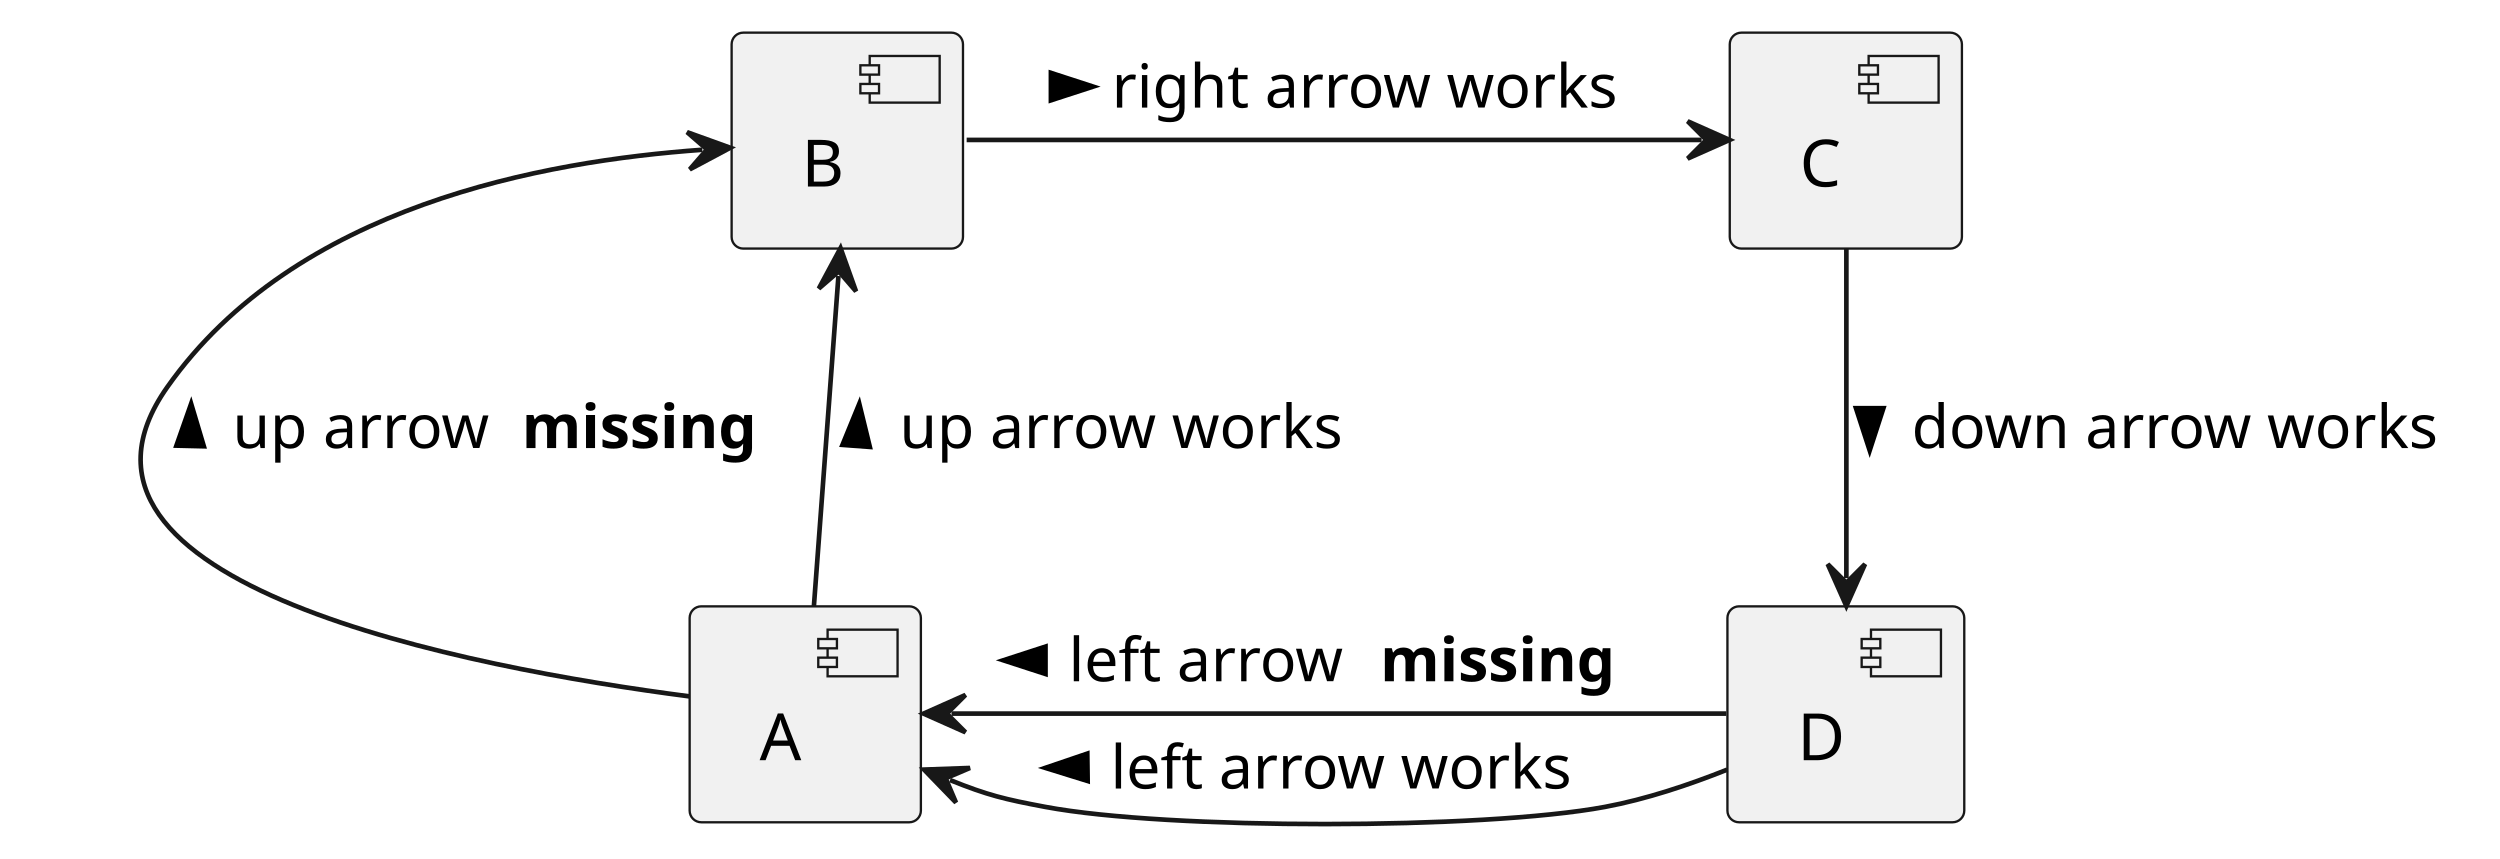
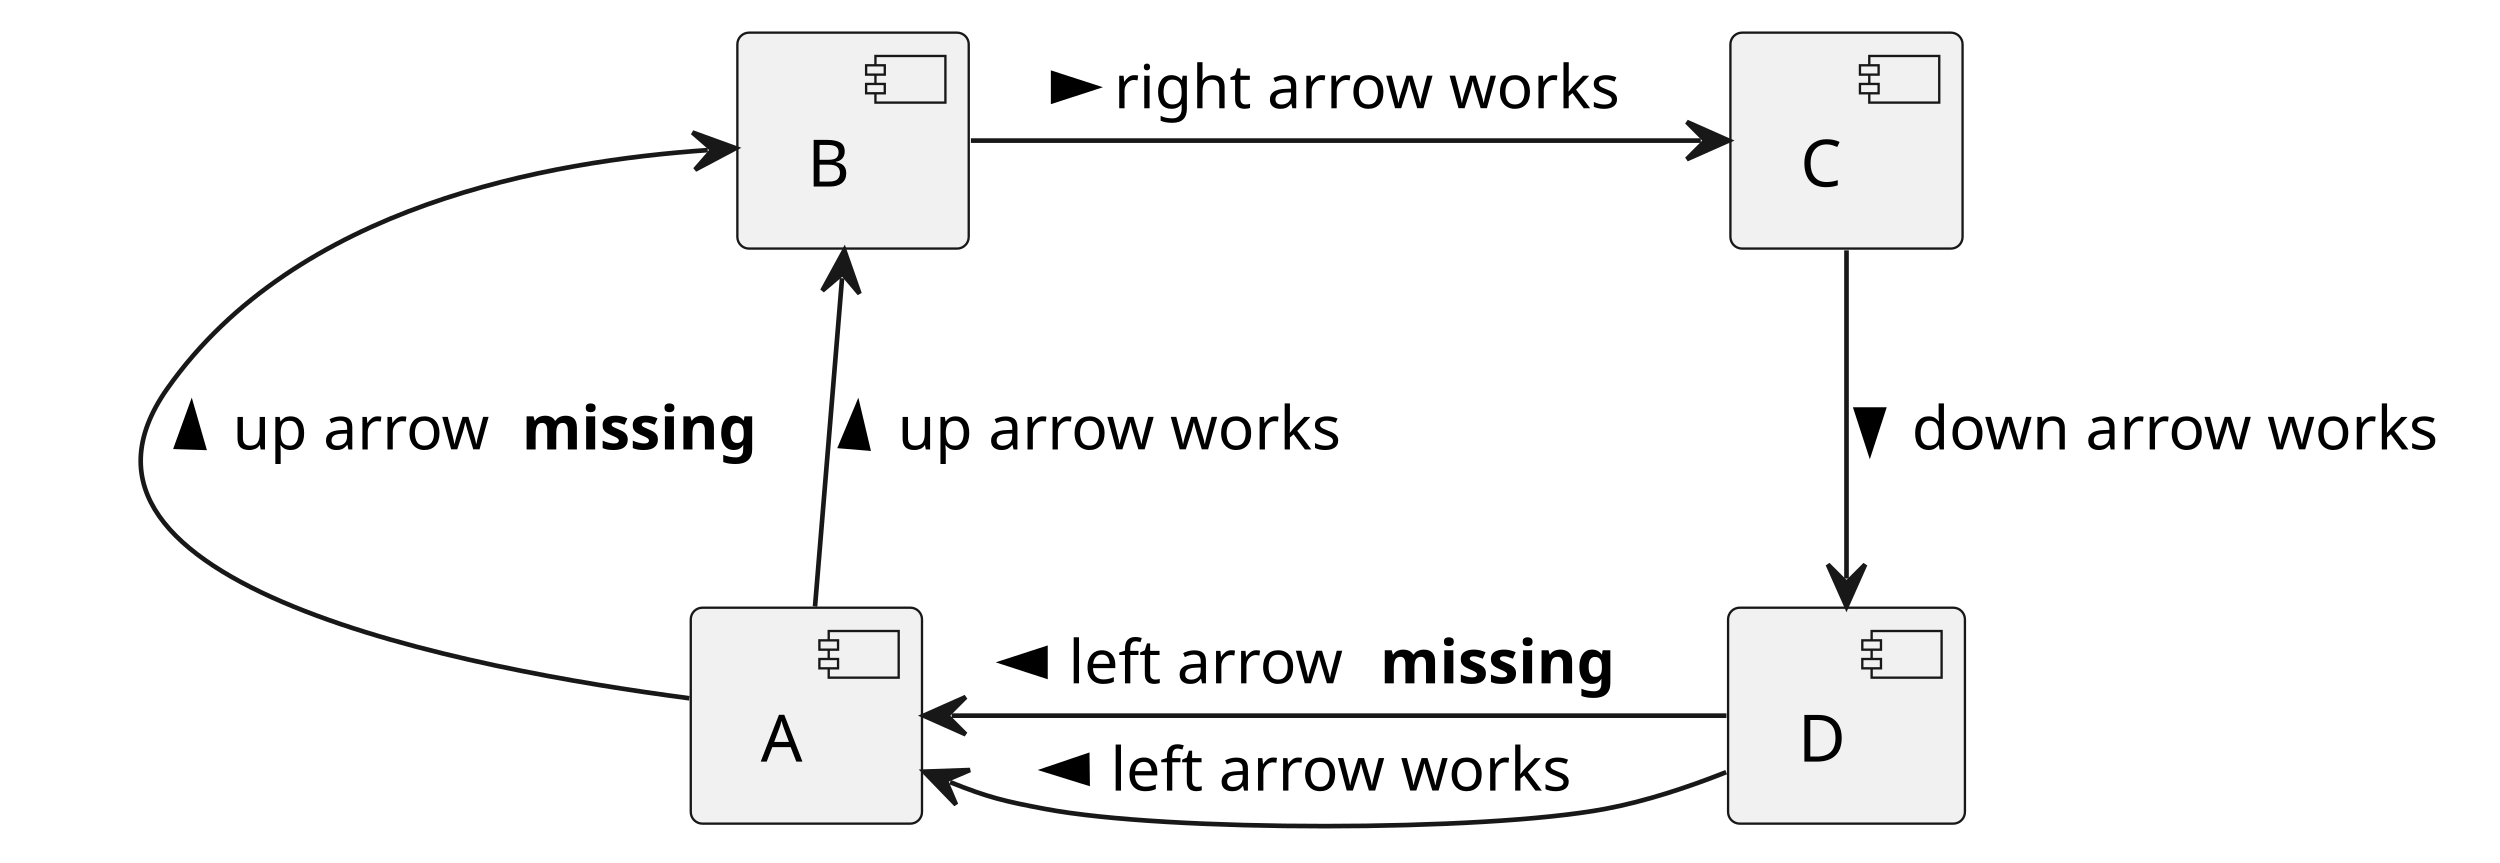
- <svg xmlns="http://www.w3.org/2000/svg" contentStyleType="text/css" data-diagram-type="DESCRIPTION" height="184px" preserveAspectRatio="none" style="width:536px;height:184px;background:#FFFFFF;" version="1.1" viewBox="0 0 536 184" width="536px" zoomAndPan="magnify">
+ <svg xmlns="http://www.w3.org/2000/svg" contentStyleType="text/css" data-diagram-type="DESCRIPTION" height="185px" preserveAspectRatio="none" style="width:536px;height:185px;background:#FFFFFF;" version="1.1" viewBox="0 0 536 185" width="536px" zoomAndPan="magnify">
  <defs />
  <g>
    <g class="entity" data-qualified-name="A" data-source-line="1" id="ent0002">
-       <rect fill="#F1F1F1" height="46.297" rx="2.5" ry="2.5" style="stroke:#181818;stroke-width:0.5;" width="49.577" x="147.86" y="130" />
-       <rect fill="#F1F1F1" height="10" style="stroke:#181818;stroke-width:0.5;" width="15" x="177.437" y="135" />
-       <rect fill="#F1F1F1" height="2" style="stroke:#181818;stroke-width:0.5;" width="4" x="175.437" y="137" />
-       <rect fill="#F1F1F1" height="2" style="stroke:#181818;stroke-width:0.5;" width="4" x="175.437" y="141" />
-       <text fill="#000000" font-family="sans-serif" font-size="14" lengthAdjust="spacing" textLength="9.577" x="162.86" y="162.995">A</text>
+       <rect fill="#F1F1F1" height="46.297" rx="2.5" ry="2.5" style="stroke:#181818;stroke-width:0.5;" width="49.577" x="148.1" y="130.29" />
+       <rect fill="#F1F1F1" height="10" style="stroke:#181818;stroke-width:0.5;" width="15" x="177.677" y="135.29" />
+       <rect fill="#F1F1F1" height="2" style="stroke:#181818;stroke-width:0.5;" width="4" x="175.677" y="137.29" />
+       <rect fill="#F1F1F1" height="2" style="stroke:#181818;stroke-width:0.5;" width="4" x="175.677" y="141.29" />
+       <text fill="#000000" font-family="sans-serif" font-size="14" lengthAdjust="spacing" textLength="9.577" x="163.1" y="163.285">A</text>
    </g>
    <g class="entity" data-qualified-name="B" data-source-line="2" id="ent0003">
-       <rect fill="#F1F1F1" height="46.297" rx="2.5" ry="2.5" style="stroke:#181818;stroke-width:0.5;" width="49.605" x="156.86" y="7" />
-       <rect fill="#F1F1F1" height="10" style="stroke:#181818;stroke-width:0.5;" width="15" x="186.464" y="12" />
-       <rect fill="#F1F1F1" height="2" style="stroke:#181818;stroke-width:0.5;" width="4" x="184.464" y="14" />
-       <rect fill="#F1F1F1" height="2" style="stroke:#181818;stroke-width:0.5;" width="4" x="184.464" y="18" />
-       <text fill="#000000" font-family="sans-serif" font-size="14" lengthAdjust="spacing" textLength="9.604" x="171.86" y="39.995">B</text>
+       <rect fill="#F1F1F1" height="46.297" rx="2.5" ry="2.5" style="stroke:#181818;stroke-width:0.5;" width="49.605" x="158.09" y="7" />
+       <rect fill="#F1F1F1" height="10" style="stroke:#181818;stroke-width:0.5;" width="15" x="187.695" y="12" />
+       <rect fill="#F1F1F1" height="2" style="stroke:#181818;stroke-width:0.5;" width="4" x="185.695" y="14" />
+       <rect fill="#F1F1F1" height="2" style="stroke:#181818;stroke-width:0.5;" width="4" x="185.695" y="18" />
+       <text fill="#000000" font-family="sans-serif" font-size="14" lengthAdjust="spacing" textLength="9.604" x="173.09" y="39.995">B</text>
    </g>
    <g class="entity" data-qualified-name="C" data-source-line="3" id="ent0004">
-       <rect fill="#F1F1F1" height="46.297" rx="2.5" ry="2.5" style="stroke:#181818;stroke-width:0.5;" width="49.775" x="370.86" y="7" />
-       <rect fill="#F1F1F1" height="10" style="stroke:#181818;stroke-width:0.5;" width="15" x="400.635" y="12" />
-       <rect fill="#F1F1F1" height="2" style="stroke:#181818;stroke-width:0.5;" width="4" x="398.635" y="14" />
-       <rect fill="#F1F1F1" height="2" style="stroke:#181818;stroke-width:0.5;" width="4" x="398.635" y="18" />
-       <text fill="#000000" font-family="sans-serif" font-size="14" lengthAdjust="spacing" textLength="9.775" x="385.86" y="39.995">C</text>
+       <rect fill="#F1F1F1" height="46.297" rx="2.5" ry="2.5" style="stroke:#181818;stroke-width:0.5;" width="49.775" x="371" y="7" />
+       <rect fill="#F1F1F1" height="10" style="stroke:#181818;stroke-width:0.5;" width="15" x="400.775" y="12" />
+       <rect fill="#F1F1F1" height="2" style="stroke:#181818;stroke-width:0.5;" width="4" x="398.775" y="14" />
+       <rect fill="#F1F1F1" height="2" style="stroke:#181818;stroke-width:0.5;" width="4" x="398.775" y="18" />
+       <text fill="#000000" font-family="sans-serif" font-size="14" lengthAdjust="spacing" textLength="9.775" x="386" y="39.995">C</text>
    </g>
    <g class="entity" data-qualified-name="D" data-source-line="4" id="ent0005">
-       <rect fill="#F1F1F1" height="46.297" rx="2.5" ry="2.5" style="stroke:#181818;stroke-width:0.5;" width="50.78" x="370.36" y="130" />
-       <rect fill="#F1F1F1" height="10" style="stroke:#181818;stroke-width:0.5;" width="15" x="401.14" y="135" />
-       <rect fill="#F1F1F1" height="2" style="stroke:#181818;stroke-width:0.5;" width="4" x="399.14" y="137" />
-       <rect fill="#F1F1F1" height="2" style="stroke:#181818;stroke-width:0.5;" width="4" x="399.14" y="141" />
-       <text fill="#000000" font-family="sans-serif" font-size="14" lengthAdjust="spacing" textLength="10.78" x="385.36" y="162.995">D</text>
+       <rect fill="#F1F1F1" height="46.297" rx="2.5" ry="2.5" style="stroke:#181818;stroke-width:0.5;" width="50.78" x="370.5" y="130.29" />
+       <rect fill="#F1F1F1" height="10" style="stroke:#181818;stroke-width:0.5;" width="15" x="401.28" y="135.29" />
+       <rect fill="#F1F1F1" height="2" style="stroke:#181818;stroke-width:0.5;" width="4" x="399.28" y="137.29" />
+       <rect fill="#F1F1F1" height="2" style="stroke:#181818;stroke-width:0.5;" width="4" x="399.28" y="141.29" />
+       <text fill="#000000" font-family="sans-serif" font-size="14" lengthAdjust="spacing" textLength="10.78" x="385.5" y="163.285">D</text>
    </g>
    <g class="link" data-entity-1="ent0003" data-entity-2="ent0002" data-link-type="dependency" data-source-line="6" id="lnk7">
-       <path d="M150.585,32.11 C116.605,34.55 63.31,44.08 35.86,83 C6,125.33 100.59,143.17 147.77,149.3" fill="none" id="B-backto-A" style="stroke:#181818;stroke-width:1;" />
-       <polygon fill="#181818" points="156.57,31.68,147.307,28.335,151.583,32.038,147.88,36.314,156.57,31.68" style="stroke:#181818;stroke-width:1;" />
-       <polygon fill="#000000" points="40.98,86.568,37.825,95.54,43.701,95.681,40.98,86.568" style="stroke:#000000;stroke-width:1;" />
-       <text fill="#000000" font-family="sans-serif" font-size="13" lengthAdjust="spacing" textLength="57.865" x="49.86" y="96.067">up arrow</text>
-       <text fill="#000000" font-family="sans-serif" font-size="13" font-weight="bold" lengthAdjust="spacing" textLength="56.494" x="111.858" y="96.067">missing</text>
+       <path d="M151.734,32.185 C117.584,34.555 63.62,44.03 35.89,83.29 C6,125.62 100.61,143.54 147.8,149.71" fill="none" id="B-backto-A" style="stroke:#181818;stroke-width:1;" />
+       <polygon fill="#181818" points="157.72,31.77,148.465,28.403,152.732,32.116,149.018,36.383,157.72,31.77" style="stroke:#181818;stroke-width:1;" />
+       <polygon fill="#000000" points="41.057,86.859,37.817,95.801,43.692,95.998,41.057,86.859" style="stroke:#000000;stroke-width:1;" />
+       <text fill="#000000" font-family="sans-serif" font-size="13" lengthAdjust="spacing" textLength="57.865" x="49.89" y="96.357">up arrow</text>
+       <text fill="#000000" font-family="sans-serif" font-size="13" font-weight="bold" lengthAdjust="spacing" textLength="56.494" x="111.888" y="96.357">missing</text>
    </g>
    <g class="link" data-entity-1="ent0003" data-entity-2="ent0002" data-link-type="dependency" data-source-line="7" id="lnk8">
-       <path d="M179.763,59.173 C178.133,81.013 176.12,108.17 174.5,129.95" fill="none" id="B-backto-A-1" style="stroke:#181818;stroke-width:1;" />
-       <polygon fill="#181818" points="180.21,53.19,175.551,61.867,179.838,58.176,183.529,62.463,180.21,53.19" style="stroke:#181818;stroke-width:1;" />
-       <polygon fill="#000000" points="184.231,86.58,180.629,95.382,186.491,95.818,184.231,86.58" style="stroke:#000000;stroke-width:1;" />
-       <text fill="#000000" font-family="sans-serif" font-size="13" lengthAdjust="spacing" textLength="100.23" x="192.86" y="96.067">up arrow works</text>
+       <path d="M180.539,59.65 C178.749,81.44 176.53,108.28 174.74,130.03" fill="none" id="B-backto-A-1" style="stroke:#181818;stroke-width:1;" />
+       <polygon fill="#181818" points="181.03,53.67,176.307,62.312,180.621,58.653,184.28,62.967,181.03,53.67" style="stroke:#181818;stroke-width:1;" />
+       <polygon fill="#000000" points="183.901,86.873,180.229,95.647,186.087,96.129,183.901,86.873" style="stroke:#000000;stroke-width:1;" />
+       <text fill="#000000" font-family="sans-serif" font-size="13" lengthAdjust="spacing" textLength="100.23" x="192.49" y="96.357">up arrow works</text>
    </g>
    <g class="link" data-entity-1="ent0003" data-entity-2="ent0004" data-link-type="dependency" data-source-line="8" id="lnk9">
-       <path d="M207.25,30 C248.54,30 323.77,30 364.83,30" fill="none" id="B-to-C" style="stroke:#181818;stroke-width:1;" />
-       <polygon fill="#181818" points="370.83,30,361.83,26,365.83,30,361.83,34,370.83,30" style="stroke:#181818;stroke-width:1;" />
-       <polygon fill="#000000" points="234.36,18.566,225.315,15.627,225.315,21.505,234.36,18.566" style="stroke:#000000;stroke-width:1;" />
-       <text fill="#000000" font-family="sans-serif" font-size="13" lengthAdjust="spacing" textLength="114.283" x="238.36" y="23.067">right arrow works</text>
+       <path d="M208.16,30.14 C249.16,30.14 323.68,30.14 364.65,30.14" fill="none" id="B-to-C" style="stroke:#181818;stroke-width:1;" />
+       <polygon fill="#181818" points="370.65,30.14,361.65,26.14,365.65,30.14,361.65,34.14,370.65,30.14" style="stroke:#181818;stroke-width:1;" />
+       <polygon fill="#000000" points="234.85,18.706,225.805,15.768,225.805,21.645,234.85,18.706" style="stroke:#000000;stroke-width:1;" />
+       <text fill="#000000" font-family="sans-serif" font-size="13" lengthAdjust="spacing" textLength="114.283" x="238.85" y="23.207">right arrow works</text>
    </g>
    <g class="link" data-entity-1="ent0004" data-entity-2="ent0005" data-link-type="dependency" data-source-line="9" id="lnk10">
-       <path d="M395.86,53.19 C395.86,75.03 395.86,102.17 395.86,123.95" fill="none" id="C-to-D" style="stroke:#181818;stroke-width:1;" />
-       <polygon fill="#181818" points="395.86,129.95,399.86,120.95,395.86,124.95,391.86,120.95,395.86,129.95" style="stroke:#181818;stroke-width:1;" />
-       <polygon fill="#000000" points="400.86,96.566,403.799,87.521,397.921,87.521,400.86,96.566" style="stroke:#000000;stroke-width:1;" />
-       <text fill="#000000" font-family="sans-serif" font-size="13" lengthAdjust="spacing" textLength="118.815" x="409.86" y="96.067">down arrow works</text>
+       <path d="M395.89,53.67 C395.89,75.46 395.89,102.28 395.89,124.03" fill="none" id="C-to-D" style="stroke:#181818;stroke-width:1;" />
+       <polygon fill="#181818" points="395.89,130.03,399.89,121.03,395.89,125.03,391.89,121.03,395.89,130.03" style="stroke:#181818;stroke-width:1;" />
+       <polygon fill="#000000" points="400.89,96.856,403.829,87.811,397.951,87.811,400.89,96.856" style="stroke:#000000;stroke-width:1;" />
+       <text fill="#000000" font-family="sans-serif" font-size="13" lengthAdjust="spacing" textLength="118.815" x="409.89" y="96.357">down arrow works</text>
    </g>
    <g class="link" data-entity-1="ent0002" data-entity-2="ent0005" data-link-type="dependency" data-source-line="10" id="lnk12">
-       <path d="M204,153 C246.72,153 327,153 370.12,153" fill="none" id="A-backto-D" style="stroke:#181818;stroke-width:1;" />
-       <polygon fill="#181818" points="198,153,207,157,203,153,207,149,198,153" style="stroke:#181818;stroke-width:1;" />
-       <polygon fill="#000000" points="215.11,141.566,224.155,144.505,224.155,138.627,215.11,141.566" style="stroke:#000000;stroke-width:1;" />
-       <text fill="#000000" font-family="sans-serif" font-size="13" lengthAdjust="spacing" textLength="62.658" x="229.11" y="146.067">left arrow</text>
-       <text fill="#000000" font-family="sans-serif" font-size="13" font-weight="bold" lengthAdjust="spacing" textLength="56.494" x="295.9" y="146.067">missing</text>
+       <path d="M204.04,153.44 C246.75,153.44 327.04,153.44 370.15,153.44" fill="none" id="A-backto-D" style="stroke:#181818;stroke-width:1;" />
+       <polygon fill="#181818" points="198.04,153.44,207.04,157.44,203.04,153.44,207.04,149.44,198.04,153.44" style="stroke:#181818;stroke-width:1;" />
+       <polygon fill="#000000" points="215.09,142.006,224.135,144.945,224.135,139.067,215.09,142.006" style="stroke:#000000;stroke-width:1;" />
+       <text fill="#000000" font-family="sans-serif" font-size="13" lengthAdjust="spacing" textLength="62.658" x="229.09" y="146.507">left arrow</text>
+       <text fill="#000000" font-family="sans-serif" font-size="13" font-weight="bold" lengthAdjust="spacing" textLength="56.494" x="295.88" y="146.507">missing</text>
    </g>
    <g class="link" data-entity-1="ent0002" data-entity-2="ent0005" data-link-type="dependency" data-source-line="11" id="lnk13">
-       <path d="M203.676,167.241 C211.796,170.511 215.38,171.36 224.11,173 C250.31,177.93 317.89,177.89 344.11,173 C352.91,171.36 362.15,168.27 370.34,165" fill="none" id="A-backto-D-1" style="stroke:#181818;stroke-width:1;" />
-       <polygon fill="#181818" points="198.11,165,204.964,172.072,202.748,166.868,207.953,164.652,198.11,165" style="stroke:#181818;stroke-width:1;" />
-       <polygon fill="#000000" points="224.111,164.634,233.194,167.451,233.115,161.573,224.111,164.634" style="stroke:#000000;stroke-width:1;" />
-       <text fill="#000000" font-family="sans-serif" font-size="13" lengthAdjust="spacing" textLength="105.022" x="238.11" y="169.067">left arrow works</text>
+       <path d="M203.685,167.684 C211.795,170.954 215.37,171.8 224.09,173.44 C250.3,178.38 317.88,178.33 344.09,173.44 C352.81,171.82 361.95,168.78 370.09,165.55" fill="none" id="A-backto-D-1" style="stroke:#181818;stroke-width:1;" />
+       <polygon fill="#181818" points="198.12,165.44,204.971,172.515,202.757,167.31,207.963,165.096,198.12,165.44" style="stroke:#181818;stroke-width:1;" />
+       <polygon fill="#000000" points="224.09,165.071,233.172,167.893,233.097,162.016,224.09,165.071" style="stroke:#000000;stroke-width:1;" />
+       <text fill="#000000" font-family="sans-serif" font-size="13" lengthAdjust="spacing" textLength="105.022" x="238.09" y="169.507">left arrow works</text>
    </g>
  </g>
</svg>
